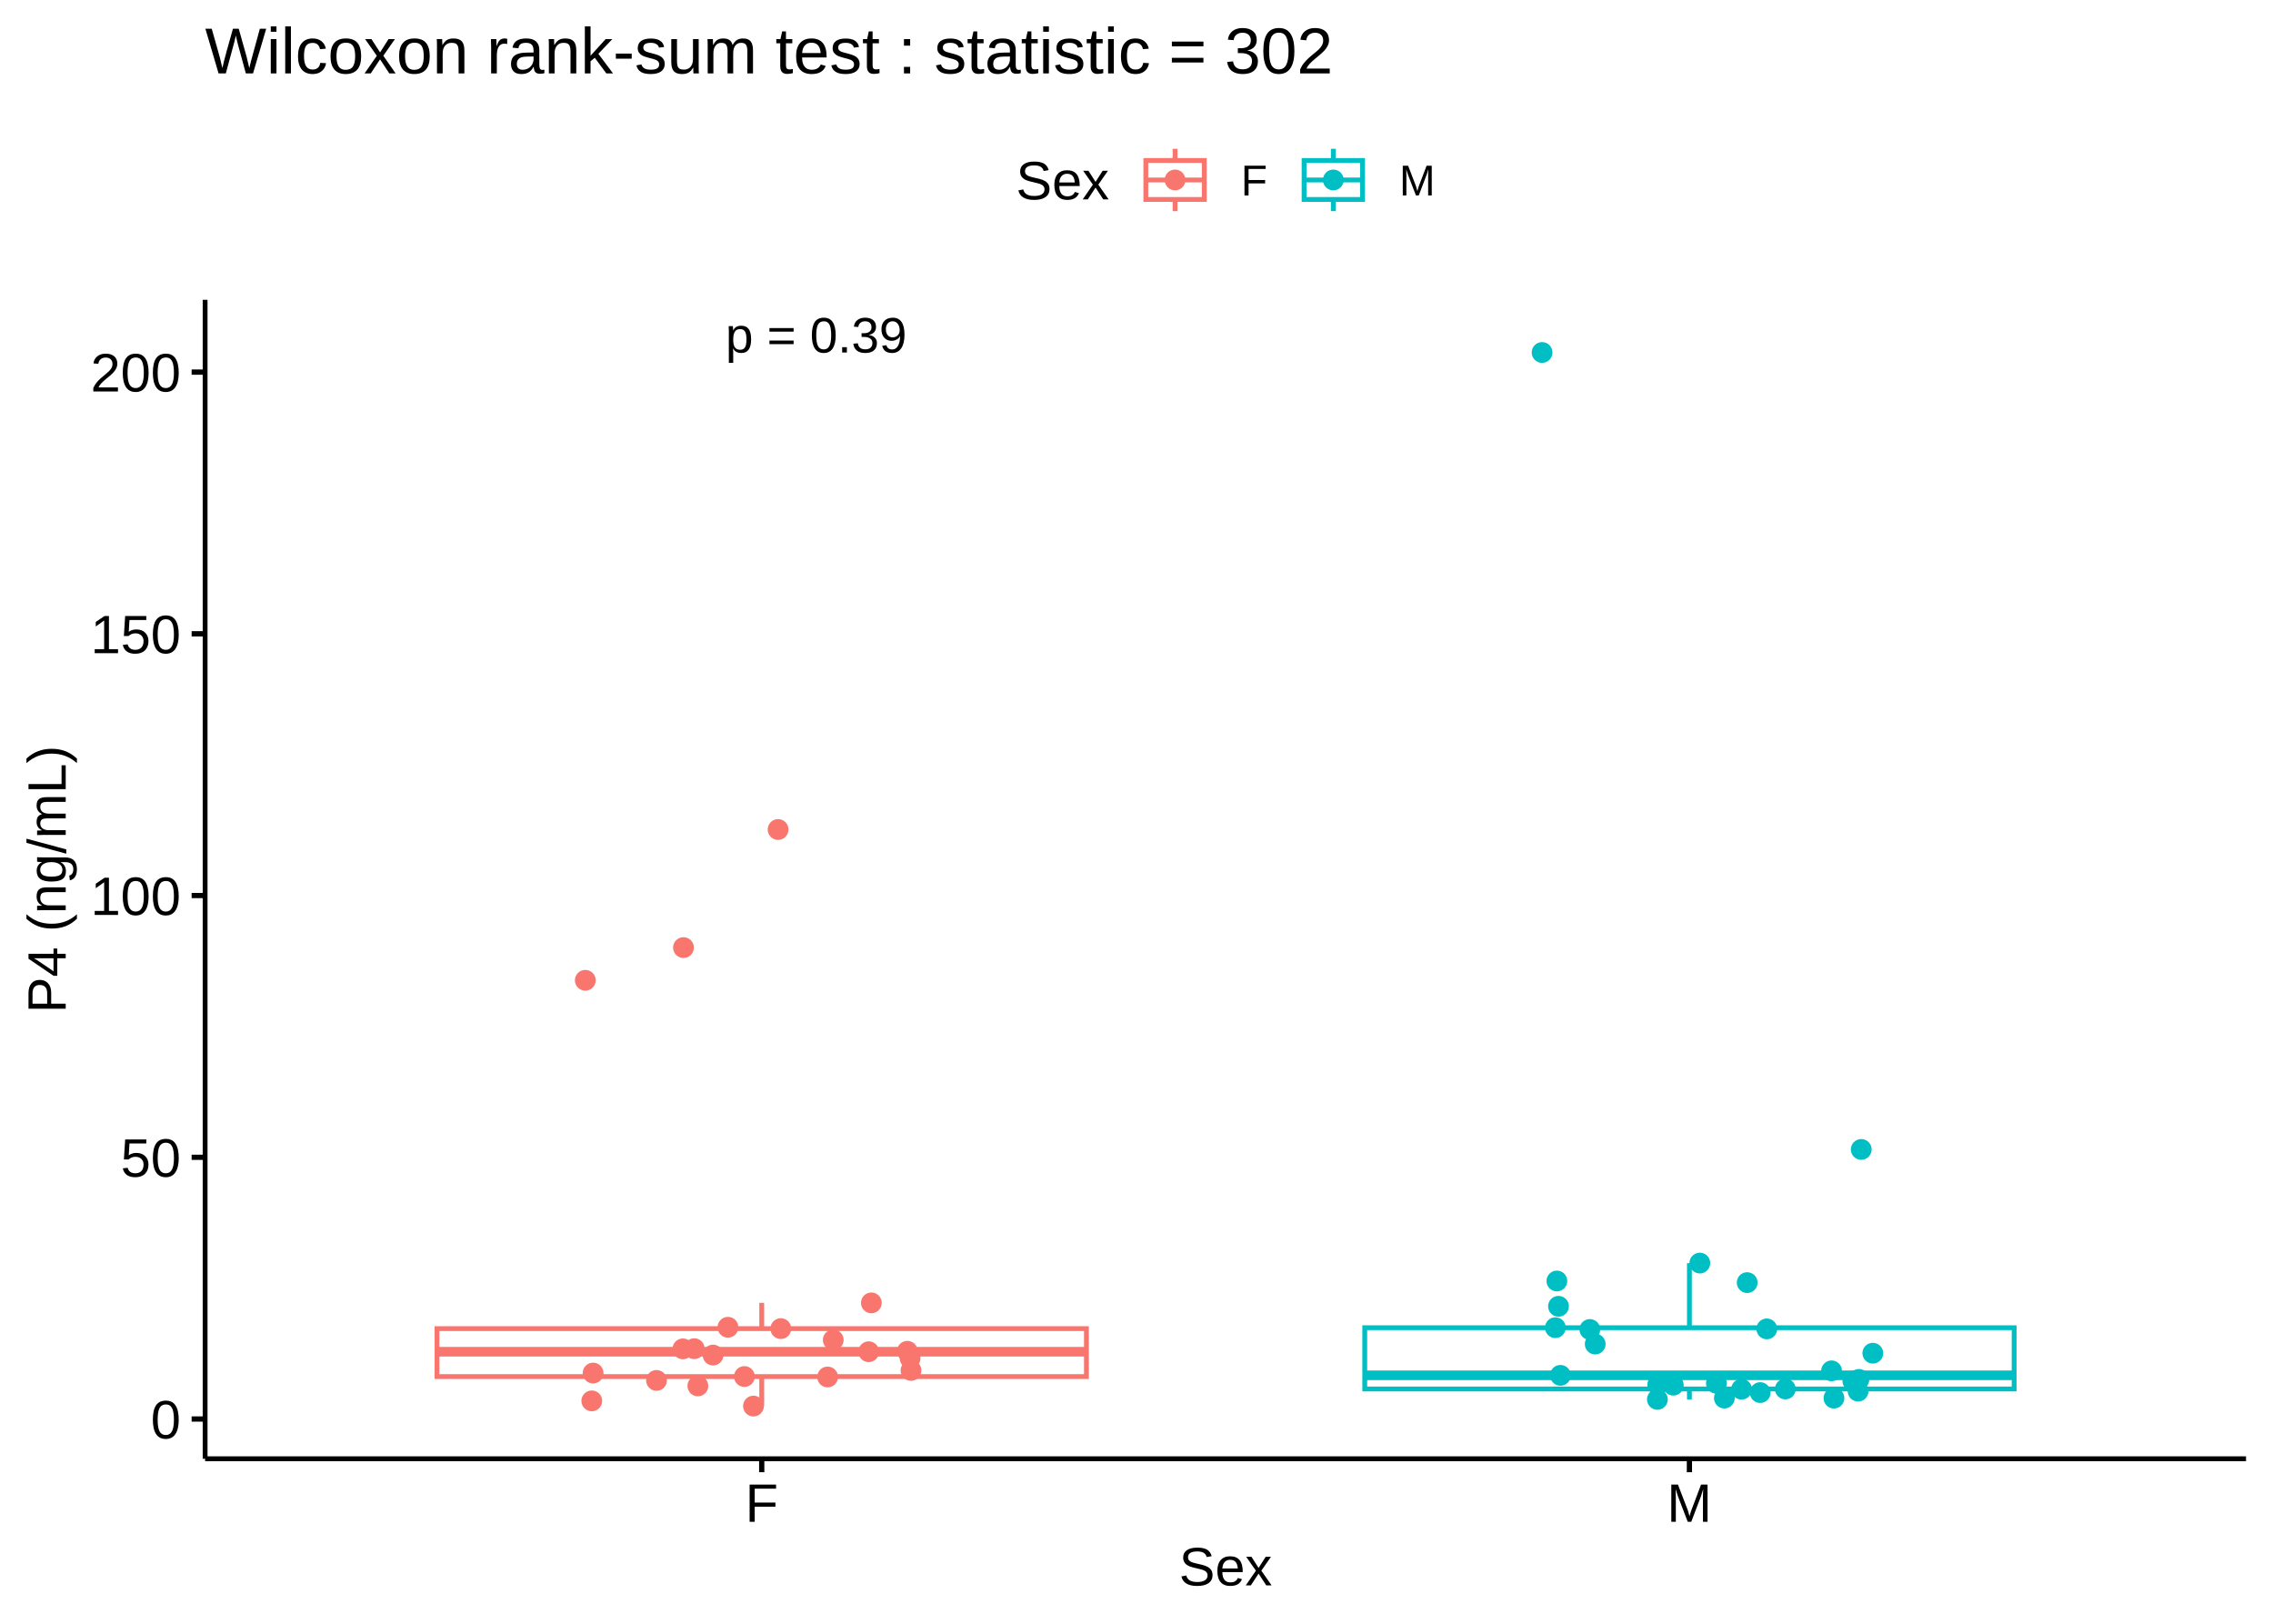
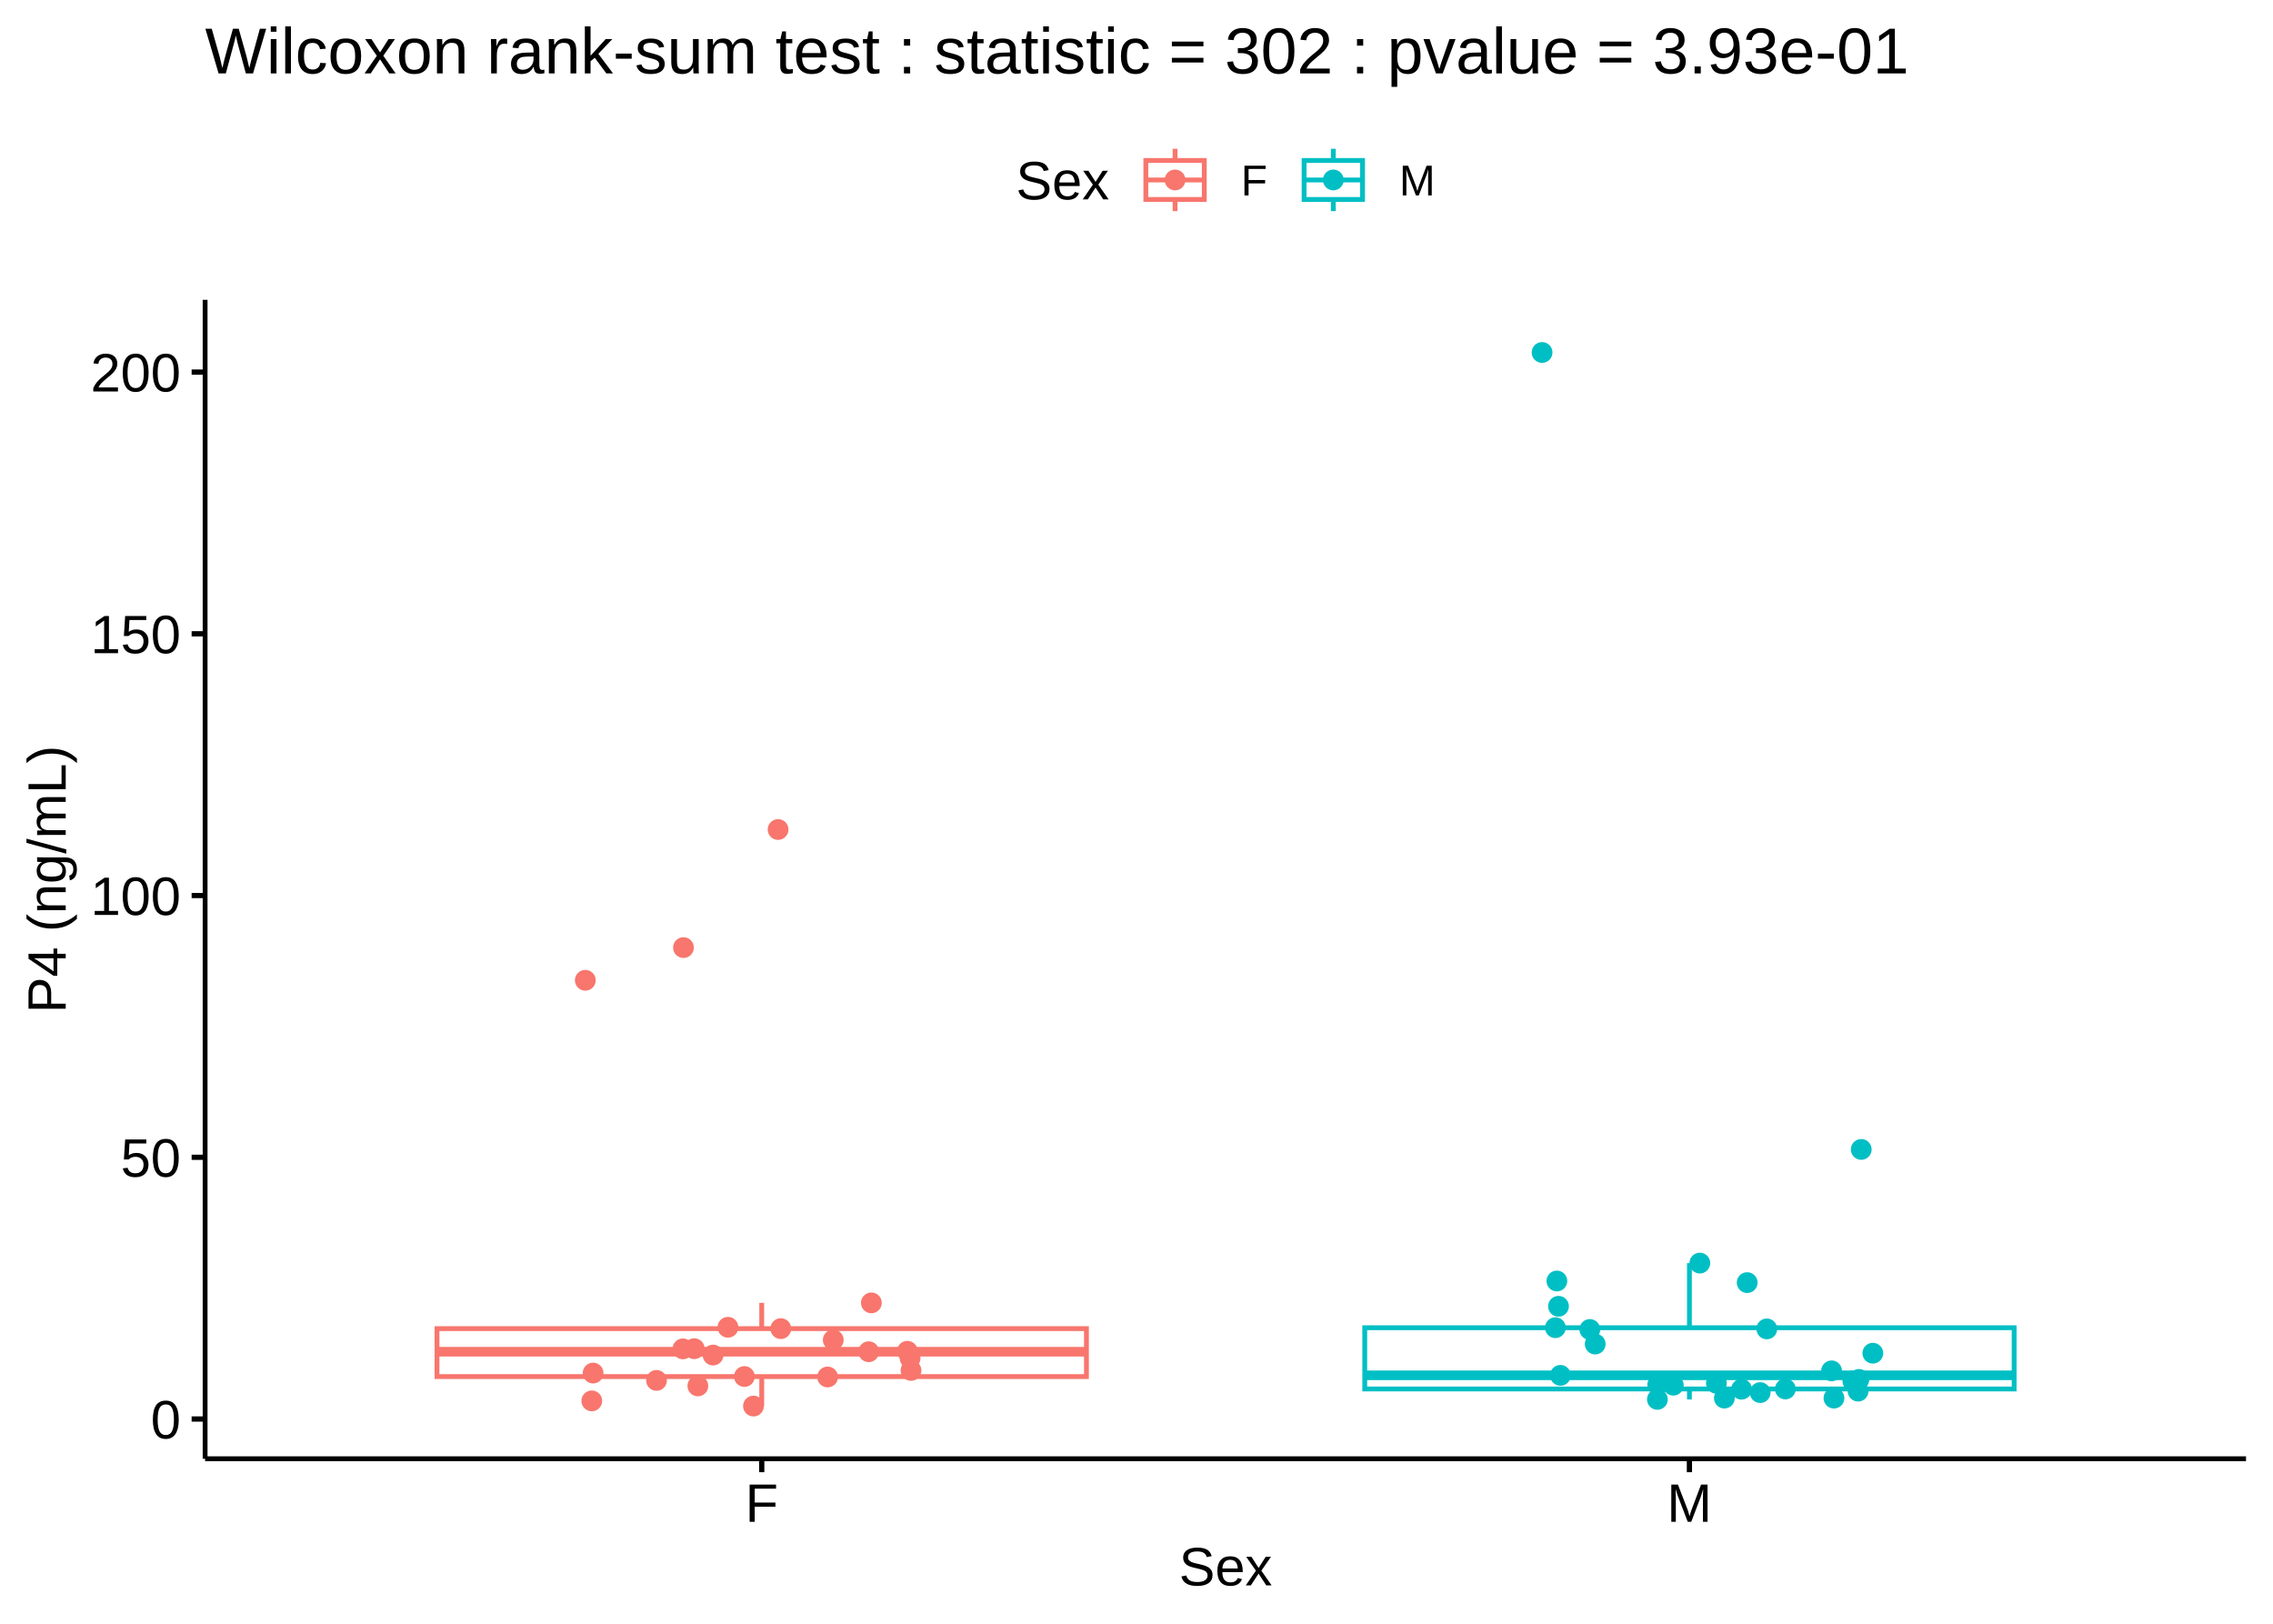
<svg xmlns="http://www.w3.org/2000/svg" width="504.00pt" height="360.00pt" viewBox="0 0 504.00 360.00">
  <g class="svglite">
    <defs>
      <style type="text/css">
    .svglite line, .svglite polyline, .svglite polygon, .svglite path, .svglite rect, .svglite circle {
      fill: none;
      stroke: #000000;
      stroke-linecap: round;
      stroke-linejoin: round;
      stroke-miterlimit: 10.00;
    }
    .svglite text {
      white-space: pre;
    }
    .svglite g.glyphgroup path {
      fill: inherit;
      stroke: none;
    }
  </style>
    </defs>
    <rect width="100%" height="100%" style="stroke: none; fill: #FFFFFF;" />
    <defs>
      <clipPath id="cpMC4wMHw1MDQuMDB8MC4wMHwzNjAuMDA=">
        <rect x="0.00" y="0.00" width="504.00" height="360.00" />
      </clipPath>
    </defs>
    <g clip-path="url(#cpMC4wMHw1MDQuMDB8MC4wMHwzNjAuMDA=)">
      <rect x="0.00" y="0.00" width="504.00" height="360.00" style="stroke-width: 1.16; stroke: #FFFFFF; fill: #FFFFFF;" />
    </g>
    <defs>
      <clipPath id="cpNDUuNDh8NDk4LjAyfDY2LjQ3fDMyMy40Mg==">
        <rect x="45.48" y="66.47" width="452.54" height="256.95" />
      </clipPath>
    </defs>
    <g clip-path="url(#cpNDUuNDh8NDk4LjAyfDY2LjQ3fDMyMy40Mg==)">
      <rect x="45.48" y="66.47" width="452.54" height="256.95" style="stroke-width: 1.16; stroke: none; fill: #FFFFFF;" />
      <line x1="168.90" y1="294.57" x2="168.90" y2="288.85" style="stroke-width: 1.07; stroke: #F8766D; stroke-linecap: butt;" />
      <line x1="168.90" y1="305.20" x2="168.90" y2="311.74" style="stroke-width: 1.07; stroke: #F8766D; stroke-linecap: butt;" />
      <polygon points="96.90,294.57 96.90,305.20 240.90,305.20 240.90,294.57 96.90,294.57 " style="stroke-width: 1.07; stroke: #F8766D; stroke-linecap: butt; stroke-linejoin: miter; fill: #FFFFFF;" />
      <line x1="96.90" y1="299.69" x2="240.90" y2="299.69" style="stroke-width: 2.13; stroke: #F8766D; stroke-linecap: butt; stroke-linejoin: miter;" />
      <line x1="374.60" y1="294.37" x2="374.60" y2="280.05" style="stroke-width: 1.07; stroke: #00BFC4; stroke-linecap: butt;" />
      <line x1="374.60" y1="307.95" x2="374.60" y2="310.27" style="stroke-width: 1.07; stroke: #00BFC4; stroke-linecap: butt;" />
      <polygon points="302.61,294.37 302.61,307.95 446.60,307.95 446.60,294.37 302.61,294.37 " style="stroke-width: 1.07; stroke: #00BFC4; stroke-linecap: butt; stroke-linejoin: miter; fill: #FFFFFF;" />
      <line x1="302.61" y1="304.92" x2="446.60" y2="304.92" style="stroke-width: 2.13; stroke: #00BFC4; stroke-linecap: butt; stroke-linejoin: miter;" />
      <circle cx="151.42" cy="299.06" r="1.95" style="stroke-width: 0.71; stroke: #F8766D; fill: #F8766D;" />
      <circle cx="192.62" cy="299.69" r="1.95" style="stroke-width: 0.71; stroke: #F8766D; fill: #F8766D;" />
      <circle cx="161.41" cy="294.27" r="1.95" style="stroke-width: 0.71; stroke: #F8766D; fill: #F8766D;" />
      <circle cx="406.12" cy="303.93" r="1.95" style="stroke-width: 0.71; stroke: #00BFC4; fill: #00BFC4;" />
      <circle cx="410.84" cy="306.19" r="1.95" style="stroke-width: 0.71; stroke: #00BFC4; fill: #00BFC4;" />
      <circle cx="131.51" cy="304.42" r="1.95" style="stroke-width: 0.71; stroke: #F8766D; fill: #F8766D;" />
      <circle cx="376.91" cy="280.04" r="1.95" style="stroke-width: 0.71; stroke: #00BFC4; fill: #00BFC4;" />
      <circle cx="201.19" cy="299.59" r="1.95" style="stroke-width: 0.71; stroke: #F8766D; fill: #F8766D;" />
      <circle cx="173.13" cy="294.57" r="1.95" style="stroke-width: 0.71; stroke: #F8766D; fill: #F8766D;" />
      <circle cx="371.03" cy="307.11" r="1.95" style="stroke-width: 0.71; stroke: #00BFC4; fill: #00BFC4;" />
      <circle cx="412.19" cy="305.83" r="1.95" style="stroke-width: 0.71; stroke: #00BFC4; fill: #00BFC4;" />
      <circle cx="165.06" cy="305.19" r="1.95" style="stroke-width: 0.71; stroke: #F8766D; fill: #F8766D;" />
      <circle cx="183.51" cy="305.29" r="1.95" style="stroke-width: 0.71; stroke: #F8766D; fill: #F8766D;" />
      <circle cx="380.58" cy="306.69" r="1.95" style="stroke-width: 0.71; stroke: #00BFC4; fill: #00BFC4;" />
      <circle cx="341.93" cy="78.15" r="1.95" style="stroke-width: 0.71; stroke: #00BFC4; fill: #00BFC4;" />
      <circle cx="201.80" cy="301.12" r="1.95" style="stroke-width: 0.71; stroke: #F8766D; fill: #F8766D;" />
      <circle cx="353.71" cy="297.99" r="1.95" style="stroke-width: 0.71; stroke: #00BFC4; fill: #00BFC4;" />
      <circle cx="131.22" cy="310.59" r="1.95" style="stroke-width: 0.71; stroke: #F8766D; fill: #F8766D;" />
      <circle cx="154.74" cy="307.27" r="1.95" style="stroke-width: 0.71; stroke: #F8766D; fill: #F8766D;" />
      <circle cx="412.00" cy="308.43" r="1.95" style="stroke-width: 0.71; stroke: #00BFC4; fill: #00BFC4;" />
      <circle cx="406.65" cy="309.98" r="1.95" style="stroke-width: 0.71; stroke: #00BFC4; fill: #00BFC4;" />
      <circle cx="184.76" cy="297.08" r="1.95" style="stroke-width: 0.71; stroke: #F8766D; fill: #F8766D;" />
      <circle cx="386.16" cy="308.00" r="1.95" style="stroke-width: 0.71; stroke: #00BFC4; fill: #00BFC4;" />
      <circle cx="415.27" cy="300.02" r="1.95" style="stroke-width: 0.71; stroke: #00BFC4; fill: #00BFC4;" />
      <circle cx="387.41" cy="284.37" r="1.95" style="stroke-width: 0.71; stroke: #00BFC4; fill: #00BFC4;" />
      <circle cx="391.76" cy="294.63" r="1.95" style="stroke-width: 0.71; stroke: #00BFC4; fill: #00BFC4;" />
      <circle cx="172.53" cy="183.91" r="1.95" style="stroke-width: 0.71; stroke: #F8766D; fill: #F8766D;" />
      <circle cx="382.35" cy="309.97" r="1.95" style="stroke-width: 0.71; stroke: #00BFC4; fill: #00BFC4;" />
      <circle cx="151.55" cy="210.09" r="1.95" style="stroke-width: 0.71; stroke: #F8766D; fill: #F8766D;" />
      <circle cx="345.57" cy="289.62" r="1.95" style="stroke-width: 0.71; stroke: #00BFC4; fill: #00BFC4;" />
      <circle cx="412.70" cy="254.84" r="1.95" style="stroke-width: 0.71; stroke: #00BFC4; fill: #00BFC4;" />
      <circle cx="202.00" cy="303.84" r="1.95" style="stroke-width: 0.71; stroke: #F8766D; fill: #F8766D;" />
      <circle cx="390.29" cy="308.75" r="1.95" style="stroke-width: 0.71; stroke: #00BFC4; fill: #00BFC4;" />
      <circle cx="193.21" cy="288.86" r="1.95" style="stroke-width: 0.71; stroke: #F8766D; fill: #F8766D;" />
      <circle cx="129.78" cy="217.34" r="1.95" style="stroke-width: 0.71; stroke: #F8766D; fill: #F8766D;" />
      <circle cx="167.07" cy="311.74" r="1.95" style="stroke-width: 0.71; stroke: #F8766D; fill: #F8766D;" />
      <circle cx="395.87" cy="307.95" r="1.95" style="stroke-width: 0.71; stroke: #00BFC4; fill: #00BFC4;" />
      <circle cx="145.57" cy="306.05" r="1.95" style="stroke-width: 0.71; stroke: #F8766D; fill: #F8766D;" />
      <circle cx="153.94" cy="299.02" r="1.95" style="stroke-width: 0.71; stroke: #F8766D; fill: #F8766D;" />
      <circle cx="352.52" cy="294.76" r="1.95" style="stroke-width: 0.71; stroke: #00BFC4; fill: #00BFC4;" />
      <circle cx="345.21" cy="284.01" r="1.95" style="stroke-width: 0.71; stroke: #00BFC4; fill: #00BFC4;" />
      <circle cx="367.57" cy="307.01" r="1.95" style="stroke-width: 0.71; stroke: #00BFC4; fill: #00BFC4;" />
      <circle cx="367.50" cy="310.26" r="1.95" style="stroke-width: 0.71; stroke: #00BFC4; fill: #00BFC4;" />
      <circle cx="158.11" cy="300.43" r="1.95" style="stroke-width: 0.71; stroke: #F8766D; fill: #F8766D;" />
      <circle cx="346.00" cy="304.93" r="1.95" style="stroke-width: 0.71; stroke: #00BFC4; fill: #00BFC4;" />
      <circle cx="344.88" cy="294.36" r="1.95" style="stroke-width: 0.71; stroke: #00BFC4; fill: #00BFC4;" />
-       <text x="160.86" y="78.16" style="font-size: 11.04px; font-family: &quot;Arial&quot;;" textLength="40.19px" lengthAdjust="spacingAndGlyphs">p = 0.39</text>
    </g>
    <g clip-path="url(#cpMC4wMHw1MDQuMDB8MC4wMHwzNjAuMDA=)">
      <polyline points="45.48,323.42 45.48,66.47 " style="stroke-width: 1.07; stroke-linecap: butt;" />
      <text x="40.10" y="318.91" text-anchor="end" style="font-size: 12.00px; font-family: &quot;Arial&quot;;" textLength="6.67px" lengthAdjust="spacingAndGlyphs">0</text>
      <text x="40.10" y="260.88" text-anchor="end" style="font-size: 12.00px; font-family: &quot;Arial&quot;;" textLength="13.34px" lengthAdjust="spacingAndGlyphs">50</text>
      <text x="40.10" y="202.85" text-anchor="end" style="font-size: 12.00px; font-family: &quot;Arial&quot;;" textLength="20.02px" lengthAdjust="spacingAndGlyphs">100</text>
      <text x="40.10" y="144.82" text-anchor="end" style="font-size: 12.00px; font-family: &quot;Arial&quot;;" textLength="20.02px" lengthAdjust="spacingAndGlyphs">150</text>
      <text x="40.10" y="86.79" text-anchor="end" style="font-size: 12.00px; font-family: &quot;Arial&quot;;" textLength="20.02px" lengthAdjust="spacingAndGlyphs">200</text>
      <polyline points="42.49,314.61 45.48,314.61 " style="stroke-width: 1.16; stroke-linecap: butt;" />
      <polyline points="42.49,256.58 45.48,256.58 " style="stroke-width: 1.16; stroke-linecap: butt;" />
      <polyline points="42.49,198.55 45.48,198.55 " style="stroke-width: 1.16; stroke-linecap: butt;" />
      <polyline points="42.49,140.52 45.48,140.52 " style="stroke-width: 1.16; stroke-linecap: butt;" />
      <polyline points="42.49,82.50 45.48,82.50 " style="stroke-width: 1.16; stroke-linecap: butt;" />
      <polyline points="45.48,323.42 498.02,323.42 " style="stroke-width: 1.07; stroke-linecap: butt;" />
      <polyline points="168.90,326.41 168.90,323.42 " style="stroke-width: 1.16; stroke-linecap: butt;" />
      <polyline points="374.60,326.41 374.60,323.42 " style="stroke-width: 1.16; stroke-linecap: butt;" />
      <text x="168.90" y="337.40" text-anchor="middle" style="font-size: 12.00px; font-family: &quot;Arial&quot;;" textLength="7.33px" lengthAdjust="spacingAndGlyphs">F</text>
      <text x="374.60" y="337.40" text-anchor="middle" style="font-size: 12.00px; font-family: &quot;Arial&quot;;" textLength="10.00px" lengthAdjust="spacingAndGlyphs">M</text>
      <text x="271.75" y="351.50" text-anchor="middle" style="font-size: 12.00px; font-family: &quot;Arial&quot;;" textLength="20.67px" lengthAdjust="spacingAndGlyphs">Sex</text>
      <text transform="translate(14.57,194.95) rotate(-90)" text-anchor="middle" style="font-size: 12.00px; font-family: &quot;Arial&quot;;" textLength="59.34px" lengthAdjust="spacingAndGlyphs">P4 (ng/mL)</text>
      <rect x="219.28" y="25.28" width="104.94" height="29.24" style="stroke-width: 1.16; stroke: none; fill: #FFFFFF;" />
      <text x="225.26" y="44.20" style="font-size: 12.00px; font-family: &quot;Arial&quot;;" textLength="20.67px" lengthAdjust="spacingAndGlyphs">Sex</text>
      <polyline points="260.55,46.81 260.55,44.22 " style="stroke-width: 1.07; stroke: #F8766D; stroke-linecap: butt; stroke-linejoin: miter;" />
      <polyline points="260.55,35.58 260.55,32.99 " style="stroke-width: 1.07; stroke: #F8766D; stroke-linecap: butt; stroke-linejoin: miter;" />
      <rect x="254.07" y="35.58" width="12.96" height="8.64" style="stroke-width: 1.07; stroke: #F8766D; stroke-linecap: butt; stroke-linejoin: miter; fill: #FFFFFF;" />
      <polyline points="254.07,39.90 267.03,39.90 " style="stroke-width: 1.07; stroke: #F8766D; stroke-linecap: butt; stroke-linejoin: miter;" />
      <circle cx="260.55" cy="39.90" r="1.95" style="stroke-width: 0.71; stroke: #F8766D; fill: #F8766D;" />
      <polyline points="295.64,46.81 295.64,44.22 " style="stroke-width: 1.07; stroke: #00BFC4; stroke-linecap: butt; stroke-linejoin: miter;" />
      <polyline points="295.64,35.58 295.64,32.99 " style="stroke-width: 1.07; stroke: #00BFC4; stroke-linecap: butt; stroke-linejoin: miter;" />
      <rect x="289.16" y="35.58" width="12.96" height="8.64" style="stroke-width: 1.07; stroke: #00BFC4; stroke-linecap: butt; stroke-linejoin: miter; fill: #FFFFFF;" />
      <polyline points="289.16,39.90 302.12,39.90 " style="stroke-width: 1.07; stroke: #00BFC4; stroke-linecap: butt; stroke-linejoin: miter;" />
      <circle cx="295.64" cy="39.90" r="1.95" style="stroke-width: 0.71; stroke: #00BFC4; fill: #00BFC4;" />
      <text x="275.16" y="43.33" style="font-size: 9.60px; font-family: &quot;Arial&quot;;" textLength="5.86px" lengthAdjust="spacingAndGlyphs">F</text>
      <text x="310.26" y="43.33" style="font-size: 9.60px; font-family: &quot;Arial&quot;;" textLength="7.98px" lengthAdjust="spacingAndGlyphs">M</text>
-       <text x="45.48" y="16.28" style="font-size: 14.40px; font-family: &quot;Arial&quot;;" textLength="250.00px" lengthAdjust="spacingAndGlyphs">Wilcoxon rank-sum test : statistic = 302</text>
+       <text x="45.48" y="16.28" style="font-size: 14.40px; font-family: &quot;Arial&quot;;" textLength="377.61px" lengthAdjust="spacingAndGlyphs">Wilcoxon rank-sum test : statistic = 302 : pvalue = 3.93e-01</text>
    </g>
  </g>
</svg>
